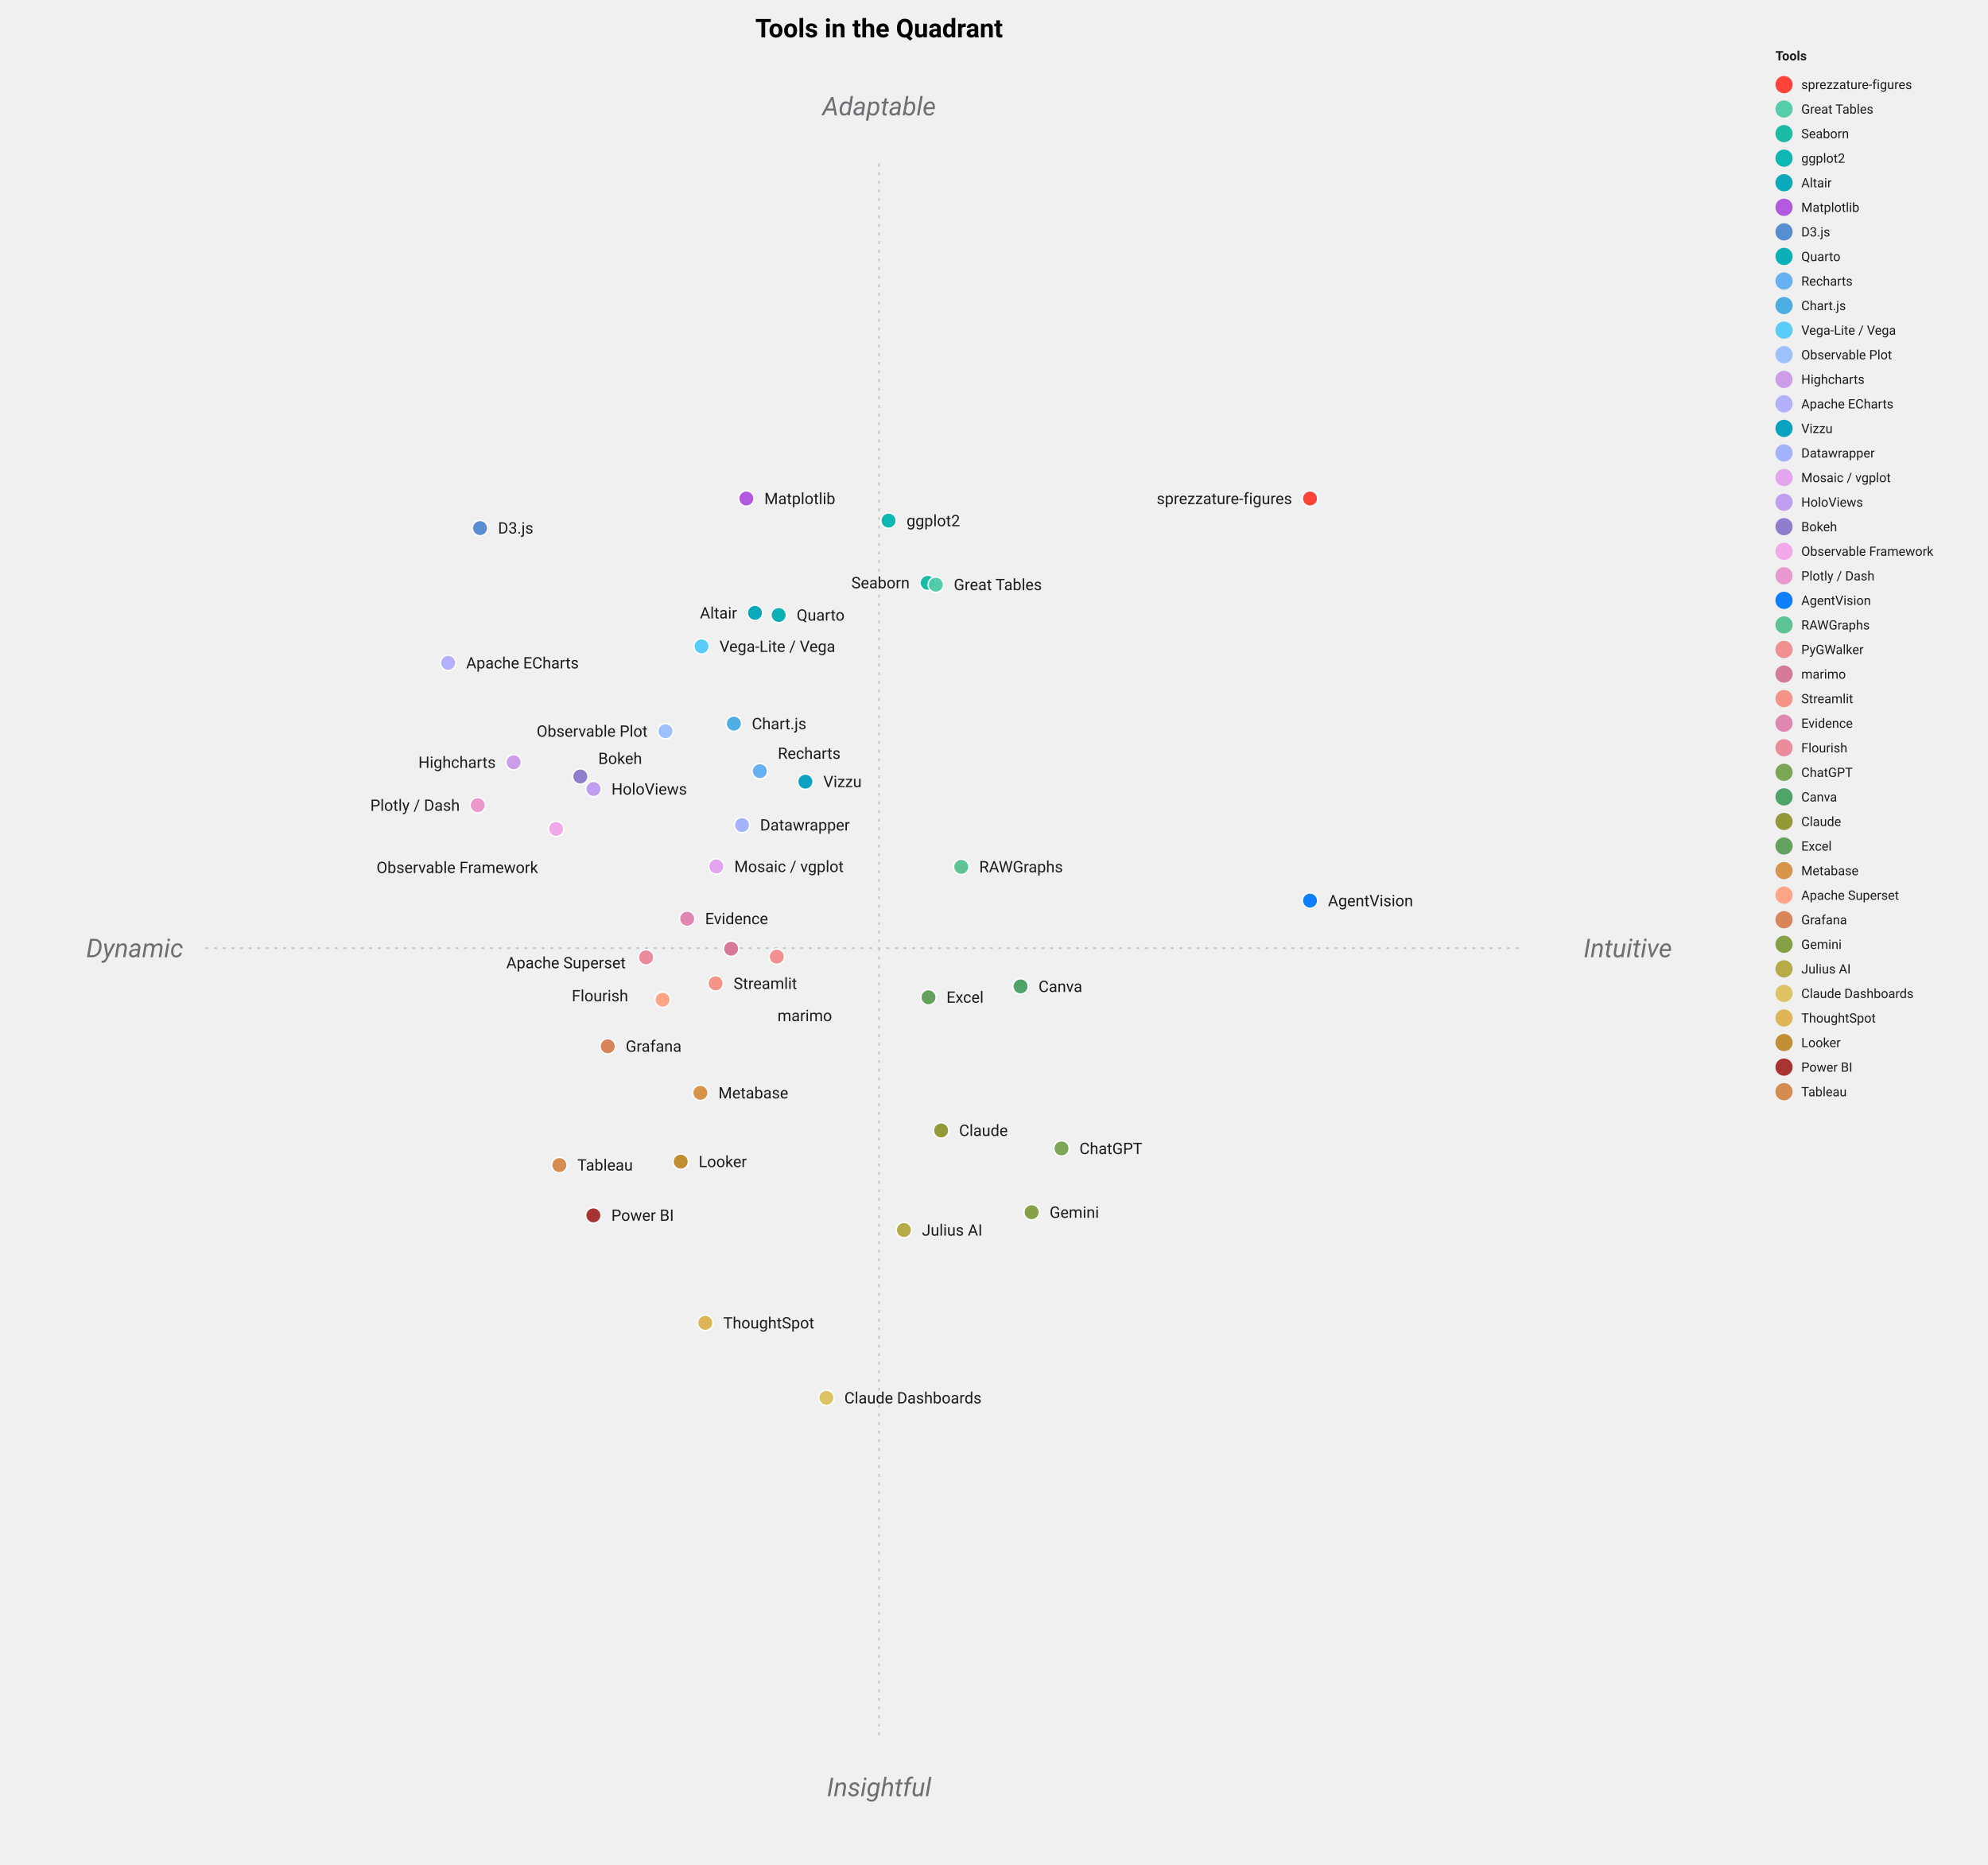
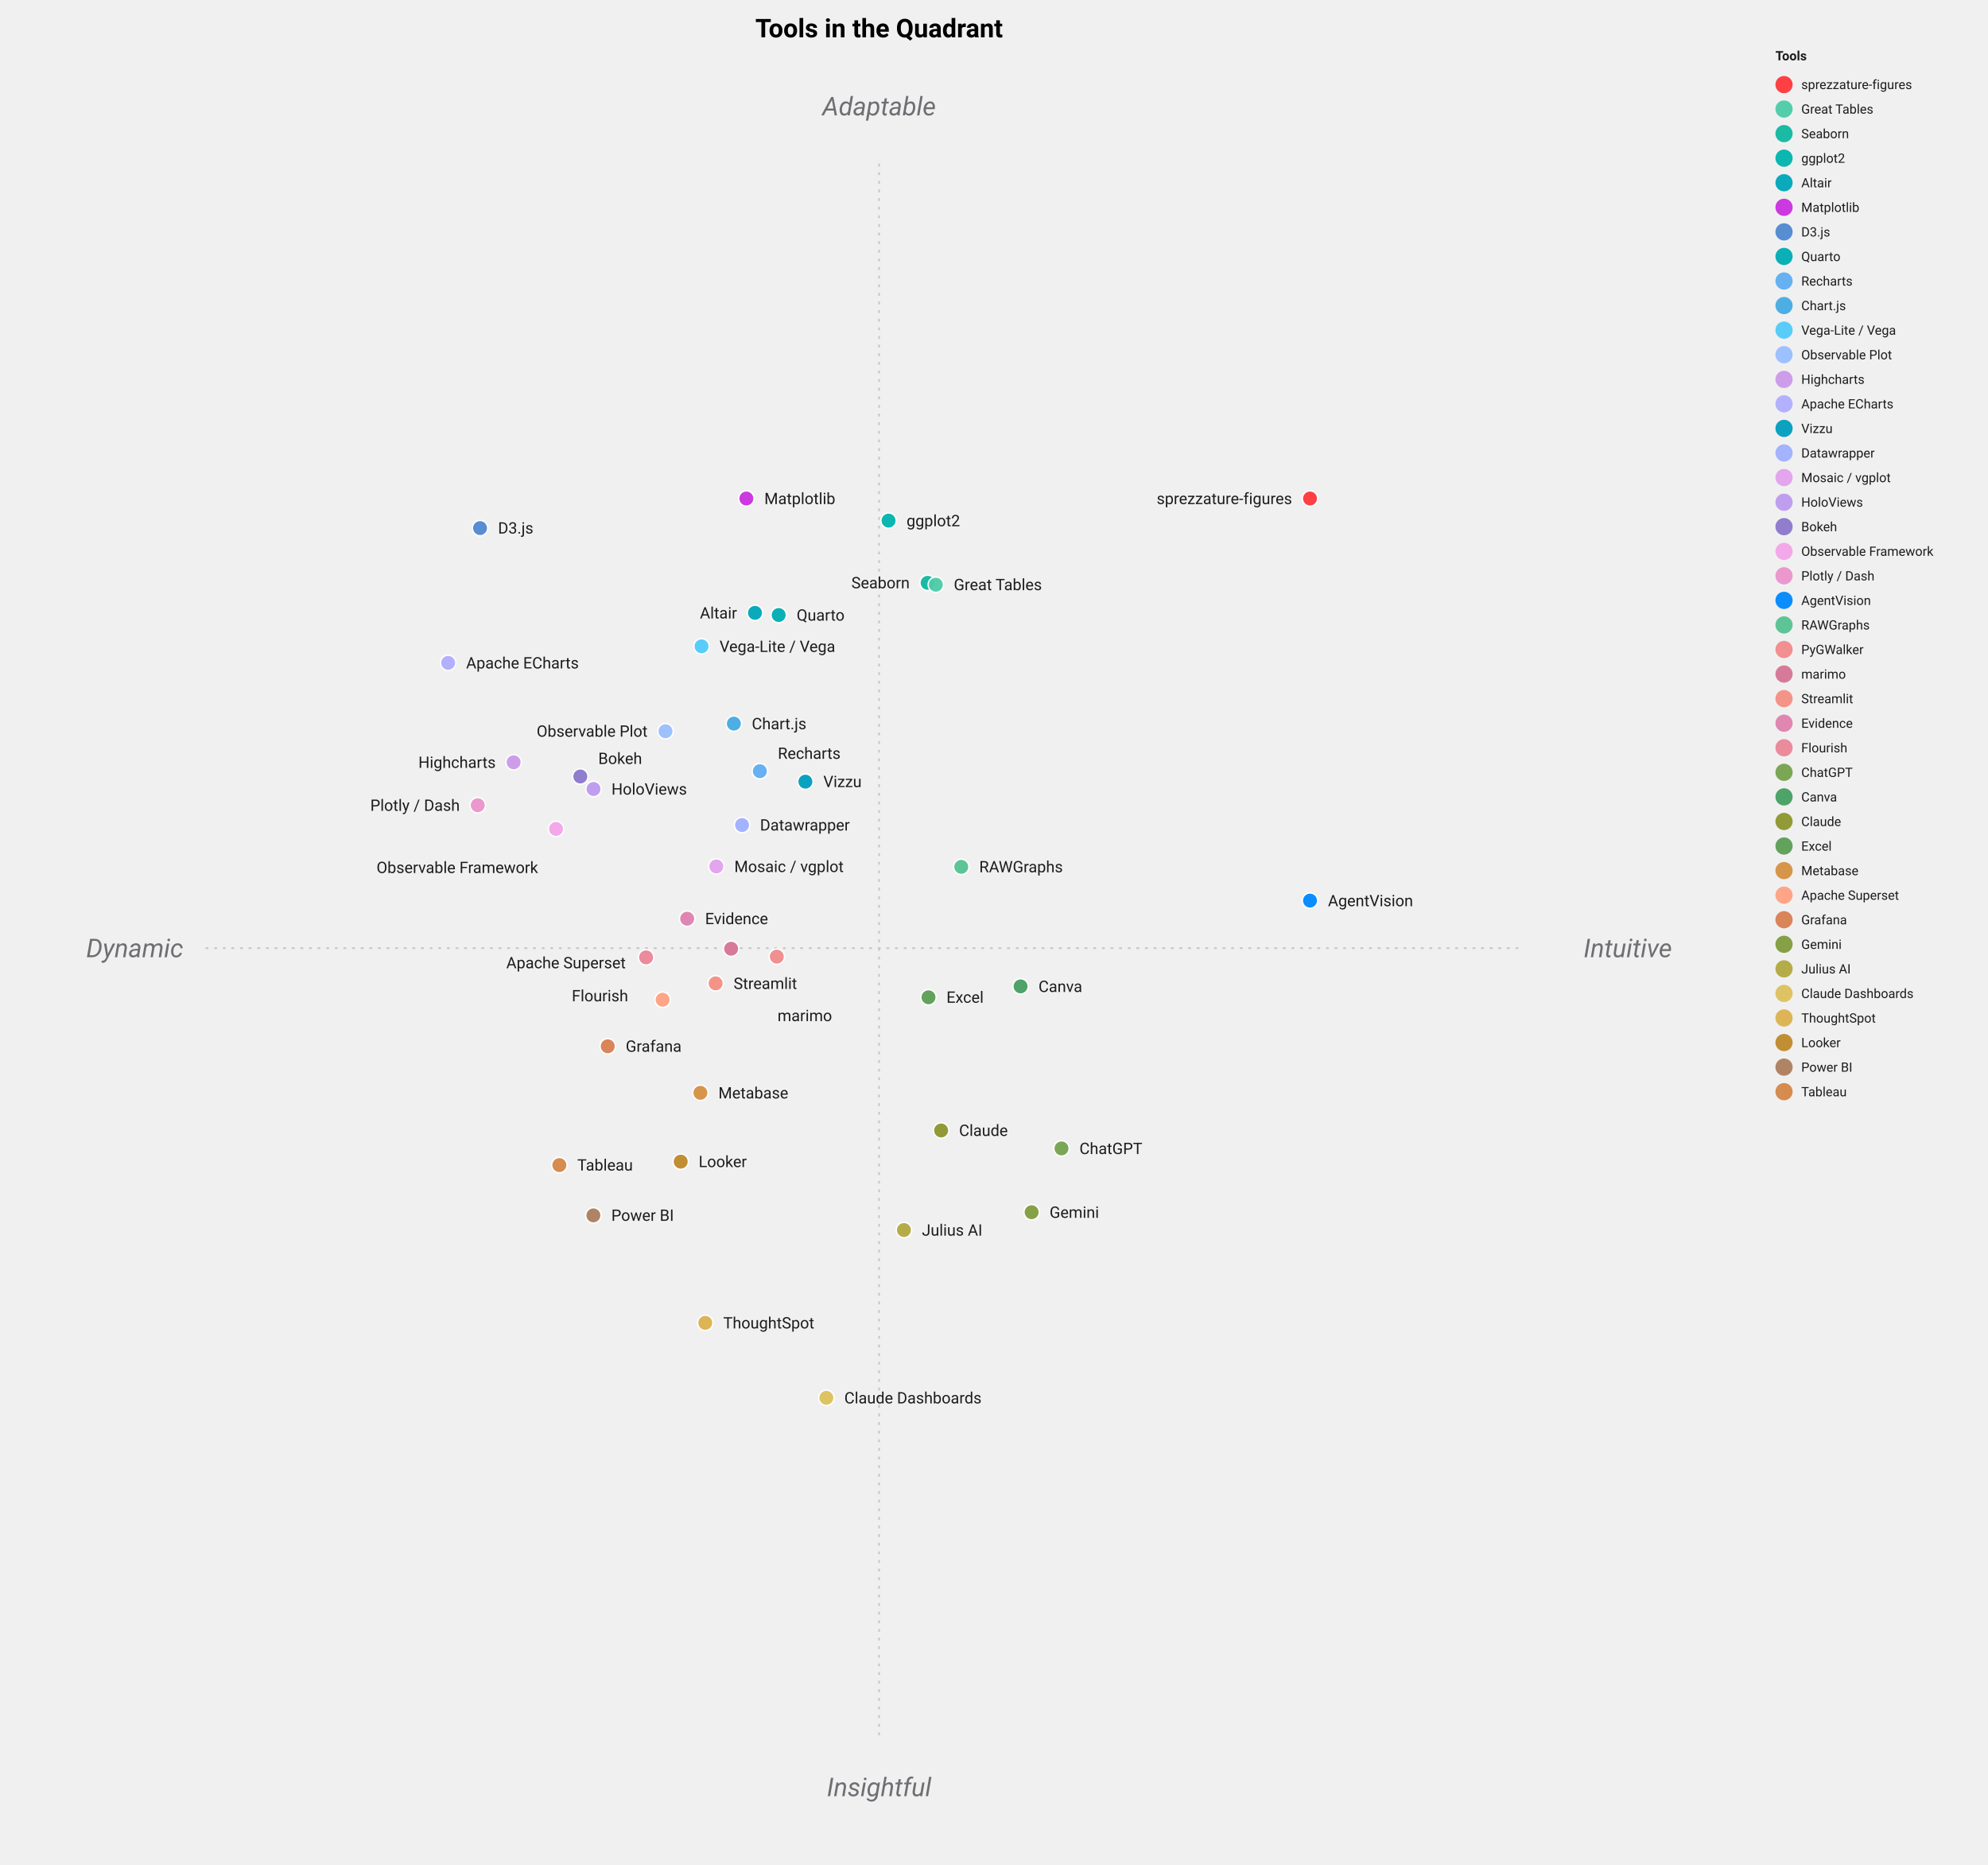
<svg xmlns="http://www.w3.org/2000/svg" width="1384" height="1298" viewBox="0 0 1384 1298" role="img" aria-labelledby="sp-title sp-desc" font-family="Roboto, -apple-system, Helvetica, Arial, sans-serif">
  <style>.sp-dot{cursor:pointer}.sp-dot:hover circle,.sp-dot:focus circle{stroke-width:2.4}.sp-dot:hover,.sp-dot:focus{filter:brightness(1.08);outline:none}</style>
  <line x1="143.1" y1="660.0" x2="1060.0" y2="660.0" stroke="#C7C7CC" stroke-width="1.2" stroke-dasharray="2,4" />
  <line x1="612.0" y1="1207.9" x2="612.0" y2="112.1" stroke="#C7C7CC" stroke-width="1.2" stroke-dasharray="2,4" />
  <text data-pole="right" x="1164.0" y="666.3" font-size="18" font-style="italic" fill="#6E6E73" text-anchor="end">Intuitive</text>
  <text data-pole="left" x="60.0" y="666.3" font-size="18" font-style="italic" fill="#6E6E73" text-anchor="start">Dynamic</text>
  <text data-pole="top" x="612.0" y="80.3" font-size="18" font-style="italic" fill="#6E6E73" text-anchor="middle">Adaptable</text>
  <text data-pole="bottom" x="612.0" y="1250.3" font-size="18" font-style="italic" fill="#6E6E73" text-anchor="middle">Insightful</text>
  <g class="sp-dot" tabindex="0" role="img" aria-label="Tools: sprezzature-figures Free or open source: 5 Chart type breadth: 5 Publication quality: 5 Ease of use: 4 Programmability: 4 Interactive: 3 AI natural language copilot: 4 Vision QA on render: 5 Local and offline (no account): 5 Reproducibility: 5 Export to SVG PNG PDF: 5 Customization and theming: 4 Data source flexibility: 3 Maturity and community: 1 Geospatial and maps: 2 Dashboards and BI: 1 Accessibility features: 5 Animated: 2 Large-dataset performance: 3 Web embeddability: 3 Statistical and analytical depth: 4 Responsive: 3">
-     <circle cx="912.0" cy="347.0" r="5.35" fill="#FF3B30" stroke="white" stroke-width="1" opacity="0.95" />
+     <circle cx="912.0" cy="347.0" r="5.35" fill="#FF383C" stroke="white" stroke-width="1" opacity="0.95" />
  </g>
  <text x="899.5" y="350.9" font-size="11" fill="#1C1C1E" text-anchor="end">sprezzature-figures</text>
  <g class="sp-dot" tabindex="0" role="img" aria-label="Tools: Matplotlib Free or open source: 5 Chart type breadth: 5 Publication quality: 5 Ease of use: 2 Programmability: 5 Interactive: 2 AI natural language copilot: 1 Vision QA on render: 1 Local and offline (no account): 5 Reproducibility: 4 Export to SVG PNG PDF: 5 Customization and theming: 5 Data source flexibility: 3 Maturity and community: 5 Geospatial and maps: 3 Dashboards and BI: 2 Accessibility features: 3 Animated: 3 Large-dataset performance: 4 Web embeddability: 3 Statistical and analytical depth: 3 Responsive: 2">
-     <circle cx="519.6" cy="347.0" r="5.35" fill="#AF52DE" stroke="white" stroke-width="1" opacity="0.95" />
+     <circle cx="519.6" cy="347.0" r="5.35" fill="#CB30E0" stroke="white" stroke-width="1" opacity="0.95" />
  </g>
  <text x="532.1" y="350.9" font-size="11" fill="#1C1C1E" text-anchor="start">Matplotlib</text>
  <g class="sp-dot" tabindex="0" role="img" aria-label="Tools: Seaborn Free or open source: 5 Chart type breadth: 3 Publication quality: 5 Ease of use: 2 Programmability: 4 Interactive: 1 AI natural language copilot: 1 Vision QA on render: 1 Local and offline (no account): 5 Reproducibility: 4 Export to SVG PNG PDF: 4 Customization and theming: 4 Data source flexibility: 3 Maturity and community: 5 Geospatial and maps: 1 Dashboards and BI: 1 Accessibility features: 3 Animated: 1 Large-dataset performance: 3 Web embeddability: 3 Statistical and analytical depth: 5 Responsive: 2">
    <circle cx="645.8" cy="405.7" r="5.35" fill="#11B8A2" stroke="white" stroke-width="1" opacity="0.95" />
  </g>
  <text x="633.3" y="409.5" font-size="11" fill="#1C1C1E" text-anchor="end">Seaborn</text>
  <g class="sp-dot" tabindex="0" role="img" aria-label="Tools: Plotly / Dash Free or open source: 4 Chart type breadth: 5 Publication quality: 4 Ease of use: 3 Programmability: 5 Interactive: 5 AI natural language copilot: 3 Vision QA on render: 1 Local and offline (no account): 4 Reproducibility: 4 Export to SVG PNG PDF: 4 Customization and theming: 5 Data source flexibility: 5 Maturity and community: 5 Geospatial and maps: 4 Dashboards and BI: 5 Accessibility features: 3 Animated: 4 Large-dataset performance: 4 Web embeddability: 5 Statistical and analytical depth: 4 Responsive: 5">
    <circle cx="332.6" cy="560.5" r="5.35" fill="#EA94CC" stroke="white" stroke-width="1" opacity="0.95" />
  </g>
  <text x="320.1" y="564.4" font-size="11" fill="#1C1C1E" text-anchor="end">Plotly / Dash</text>
  <g class="sp-dot" tabindex="0" role="img" aria-label="Tools: Bokeh Free or open source: 5 Chart type breadth: 4 Publication quality: 3 Ease of use: 2 Programmability: 4 Interactive: 5 AI natural language copilot: 1 Vision QA on render: 1 Local and offline (no account): 5 Reproducibility: 4 Export to SVG PNG PDF: 3 Customization and theming: 4 Data source flexibility: 4 Maturity and community: 4 Geospatial and maps: 3 Dashboards and BI: 4 Accessibility features: 2 Animated: 4 Large-dataset performance: 5 Web embeddability: 5 Statistical and analytical depth: 3 Responsive: 4">
    <circle cx="404.0" cy="540.5" r="5.35" fill="#8C78CC" stroke="white" stroke-width="1" opacity="0.95" />
  </g>
  <text x="416.5" y="531.8" font-size="11" fill="#1C1C1E" text-anchor="start">Bokeh</text>
  <g class="sp-dot" tabindex="0" role="img" aria-label="Tools: Altair Free or open source: 5 Chart type breadth: 4 Publication quality: 4 Ease of use: 3 Programmability: 4 Interactive: 4 AI natural language copilot: 1 Vision QA on render: 1 Local and offline (no account): 5 Reproducibility: 5 Export to SVG PNG PDF: 4 Customization and theming: 4 Data source flexibility: 3 Maturity and community: 4 Geospatial and maps: 3 Dashboards and BI: 2 Accessibility features: 3 Animated: 2 Large-dataset performance: 2 Web embeddability: 4 Statistical and analytical depth: 3 Responsive: 4">
    <circle cx="525.6" cy="426.6" r="5.35" fill="#00A6BA" stroke="white" stroke-width="1" opacity="0.95" />
  </g>
  <text x="513.1" y="430.5" font-size="11" fill="#1C1C1E" text-anchor="end">Altair</text>
  <g class="sp-dot" tabindex="0" role="img" aria-label="Tools: ggplot2 Free or open source: 5 Chart type breadth: 4 Publication quality: 5 Ease of use: 2 Programmability: 4 Interactive: 1 AI natural language copilot: 1 Vision QA on render: 1 Local and offline (no account): 5 Reproducibility: 5 Export to SVG PNG PDF: 4 Customization and theming: 5 Data source flexibility: 3 Maturity and community: 4 Geospatial and maps: 2 Dashboards and BI: 1 Accessibility features: 3 Animated: 2 Large-dataset performance: 3 Web embeddability: 2 Statistical and analytical depth: 5 Responsive: 2">
    <circle cx="618.6" cy="362.4" r="5.35" fill="#00B5AD" stroke="white" stroke-width="1" opacity="0.95" />
  </g>
  <text x="631.1" y="366.3" font-size="11" fill="#1C1C1E" text-anchor="start">ggplot2</text>
  <g class="sp-dot" tabindex="0" role="img" aria-label="Tools: HoloViews Free or open source: 5 Chart type breadth: 4 Publication quality: 3 Ease of use: 2 Programmability: 4 Interactive: 5 AI natural language copilot: 1 Vision QA on render: 1 Local and offline (no account): 5 Reproducibility: 4 Export to SVG PNG PDF: 3 Customization and theming: 4 Data source flexibility: 4 Maturity and community: 3 Geospatial and maps: 4 Dashboards and BI: 4 Accessibility features: 2 Animated: 4 Large-dataset performance: 5 Web embeddability: 4 Statistical and analytical depth: 3 Responsive: 4">
    <circle cx="413.2" cy="549.2" r="5.35" fill="#BE9AEF" stroke="white" stroke-width="1" opacity="0.95" />
  </g>
  <text x="425.7" y="553.1" font-size="11" fill="#1C1C1E" text-anchor="start">HoloViews</text>
  <g class="sp-dot" tabindex="0" role="img" aria-label="Tools: PyGWalker Free or open source: 5 Chart type breadth: 3 Publication quality: 3 Ease of use: 4 Programmability: 3 Interactive: 5 AI natural language copilot: 2 Vision QA on render: 1 Local and offline (no account): 5 Reproducibility: 3 Export to SVG PNG PDF: 3 Customization and theming: 3 Data source flexibility: 4 Maturity and community: 3 Geospatial and maps: 2 Dashboards and BI: 4 Accessibility features: 2 Animated: 2 Large-dataset performance: 3 Web embeddability: 3 Statistical and analytical depth: 3 Responsive: 4">
    <circle cx="540.8" cy="665.9" r="5.35" fill="#F18A8D" stroke="white" stroke-width="1" opacity="0.95" />
  </g>
  <g class="sp-dot" tabindex="0" role="img" aria-label="Tools: Streamlit Free or open source: 4 Chart type breadth: 3 Publication quality: 3 Ease of use: 3 Programmability: 4 Interactive: 4 AI natural language copilot: 2 Vision QA on render: 1 Local and offline (no account): 4 Reproducibility: 3 Export to SVG PNG PDF: 2 Customization and theming: 3 Data source flexibility: 5 Maturity and community: 4 Geospatial and maps: 3 Dashboards and BI: 4 Accessibility features: 2 Animated: 2 Large-dataset performance: 3 Web embeddability: 4 Statistical and analytical depth: 3 Responsive: 4">
    <circle cx="498.2" cy="684.5" r="5.35" fill="#F58F82" stroke="white" stroke-width="1" opacity="0.95" />
  </g>
  <text x="510.7" y="688.4" font-size="11" fill="#1C1C1E" text-anchor="start">Streamlit</text>
  <g class="sp-dot" tabindex="0" role="img" aria-label="Tools: marimo Free or open source: 5 Chart type breadth: 2 Publication quality: 3 Ease of use: 4 Programmability: 5 Interactive: 5 AI natural language copilot: 4 Vision QA on render: 1 Local and offline (no account): 5 Reproducibility: 5 Export to SVG PNG PDF: 2 Customization and theming: 3 Data source flexibility: 5 Maturity and community: 3 Geospatial and maps: 2 Dashboards and BI: 4 Accessibility features: 2 Animated: 2 Large-dataset performance: 4 Web embeddability: 4 Statistical and analytical depth: 3 Responsive: 4">
    <circle cx="509.0" cy="660.4" r="5.35" fill="#D67595" stroke="white" stroke-width="1" opacity="0.95" />
  </g>
  <text x="541.3" y="710.8" font-size="11" fill="#1C1C1E" text-anchor="start">marimo</text>
  <g class="sp-dot" tabindex="0" role="img" aria-label="Tools: Great Tables Free or open source: 5 Chart type breadth: 1 Publication quality: 5 Ease of use: 4 Programmability: 4 Interactive: 2 AI natural language copilot: 1 Vision QA on render: 1 Local and offline (no account): 5 Reproducibility: 5 Export to SVG PNG PDF: 3 Customization and theming: 5 Data source flexibility: 3 Maturity and community: 3 Geospatial and maps: 1 Dashboards and BI: 1 Accessibility features: 3 Animated: 1 Large-dataset performance: 2 Web embeddability: 4 Statistical and analytical depth: 2 Responsive: 3">
    <circle cx="651.5" cy="407.0" r="5.35" fill="#4DCCA8" stroke="white" stroke-width="1" opacity="0.95" />
  </g>
  <text x="664.0" y="410.8" font-size="11" fill="#1C1C1E" text-anchor="start">Great Tables</text>
  <g class="sp-dot" tabindex="0" role="img" aria-label="Tools: Quarto Free or open source: 5 Chart type breadth: 2 Publication quality: 5 Ease of use: 3 Programmability: 4 Interactive: 3 AI natural language copilot: 1 Vision QA on render: 1 Local and offline (no account): 5 Reproducibility: 5 Export to SVG PNG PDF: 5 Customization and theming: 4 Data source flexibility: 4 Maturity and community: 4 Geospatial and maps: 2 Dashboards and BI: 3 Accessibility features: 3 Animated: 2 Large-dataset performance: 2 Web embeddability: 4 Statistical and analytical depth: 4 Responsive: 4">
    <circle cx="542.1" cy="428.1" r="5.35" fill="#00ADB3" stroke="white" stroke-width="1" opacity="0.95" />
  </g>
  <text x="554.6" y="432.0" font-size="11" fill="#1C1C1E" text-anchor="start">Quarto</text>
  <g class="sp-dot" tabindex="0" role="img" aria-label="Tools: Observable Framework Free or open source: 5 Chart type breadth: 4 Publication quality: 4 Ease of use: 3 Programmability: 4 Interactive: 5 AI natural language copilot: 1 Vision QA on render: 1 Local and offline (no account): 4 Reproducibility: 4 Export to SVG PNG PDF: 2 Customization and theming: 4 Data source flexibility: 5 Maturity and community: 3 Geospatial and maps: 4 Dashboards and BI: 5 Accessibility features: 3 Animated: 3 Large-dataset performance: 4 Web embeddability: 5 Statistical and analytical depth: 2 Responsive: 5">
    <circle cx="387.1" cy="577.0" r="5.35" fill="#F3A6E9" stroke="white" stroke-width="1" opacity="0.95" />
  </g>
  <text x="374.6" y="607.7" font-size="11" fill="#1C1C1E" text-anchor="end">Observable Framework</text>
  <g class="sp-dot" tabindex="0" role="img" aria-label="Tools: Evidence Free or open source: 5 Chart type breadth: 3 Publication quality: 4 Ease of use: 4 Programmability: 3 Interactive: 4 AI natural language copilot: 3 Vision QA on render: 1 Local and offline (no account): 4 Reproducibility: 4 Export to SVG PNG PDF: 2 Customization and theming: 4 Data source flexibility: 4 Maturity and community: 3 Geospatial and maps: 3 Dashboards and BI: 5 Accessibility features: 3 Animated: 2 Large-dataset performance: 4 Web embeddability: 4 Statistical and analytical depth: 2 Responsive: 5">
    <circle cx="478.4" cy="639.5" r="5.35" fill="#DE82AE" stroke="white" stroke-width="1" opacity="0.95" />
  </g>
  <text x="490.9" y="643.3" font-size="11" fill="#1C1C1E" text-anchor="start">Evidence</text>
  <g class="sp-dot" tabindex="0" role="img" aria-label="Tools: Mosaic / vgplot Free or open source: 5 Chart type breadth: 3 Publication quality: 3 Ease of use: 2 Programmability: 4 Interactive: 5 AI natural language copilot: 1 Vision QA on render: 1 Local and offline (no account): 4 Reproducibility: 4 Export to SVG PNG PDF: 2 Customization and theming: 3 Data source flexibility: 4 Maturity and community: 2 Geospatial and maps: 3 Dashboards and BI: 3 Accessibility features: 2 Animated: 2 Large-dataset performance: 5 Web embeddability: 4 Statistical and analytical depth: 3 Responsive: 4">
    <circle cx="498.7" cy="603.1" r="5.35" fill="#E3A2ED" stroke="white" stroke-width="1" opacity="0.95" />
  </g>
  <text x="511.2" y="607.0" font-size="11" fill="#1C1C1E" text-anchor="start">Mosaic / vgplot</text>
  <g class="sp-dot" tabindex="0" role="img" aria-label="Tools: D3.js Free or open source: 5 Chart type breadth: 5 Publication quality: 5 Ease of use: 1 Programmability: 5 Interactive: 5 AI natural language copilot: 1 Vision QA on render: 1 Local and offline (no account): 5 Reproducibility: 4 Export to SVG PNG PDF: 4 Customization and theming: 5 Data source flexibility: 4 Maturity and community: 5 Geospatial and maps: 5 Dashboards and BI: 3 Accessibility features: 3 Animated: 5 Large-dataset performance: 3 Web embeddability: 5 Statistical and analytical depth: 2 Responsive: 5">
    <circle cx="334.2" cy="367.6" r="5.35" fill="#5088D0" stroke="white" stroke-width="1" opacity="0.95" />
  </g>
  <text x="346.7" y="371.4" font-size="11" fill="#1C1C1E" text-anchor="start">D3.js</text>
  <g class="sp-dot" tabindex="0" role="img" aria-label="Tools: Chart.js Free or open source: 5 Chart type breadth: 3 Publication quality: 3 Ease of use: 2 Programmability: 4 Interactive: 4 AI natural language copilot: 1 Vision QA on render: 1 Local and offline (no account): 5 Reproducibility: 4 Export to SVG PNG PDF: 3 Customization and theming: 3 Data source flexibility: 3 Maturity and community: 4 Geospatial and maps: 2 Dashboards and BI: 3 Accessibility features: 2 Animated: 3 Large-dataset performance: 2 Web embeddability: 5 Statistical and analytical depth: 2 Responsive: 5">
    <circle cx="510.9" cy="503.7" r="5.35" fill="#45ABE4" stroke="white" stroke-width="1" opacity="0.95" />
  </g>
  <text x="523.4" y="507.6" font-size="11" fill="#1C1C1E" text-anchor="start">Chart.js</text>
  <g class="sp-dot" tabindex="0" role="img" aria-label="Tools: Apache ECharts Free or open source: 5 Chart type breadth: 5 Publication quality: 4 Ease of use: 2 Programmability: 4 Interactive: 5 AI natural language copilot: 1 Vision QA on render: 1 Local and offline (no account): 5 Reproducibility: 4 Export to SVG PNG PDF: 4 Customization and theming: 5 Data source flexibility: 4 Maturity and community: 5 Geospatial and maps: 5 Dashboards and BI: 4 Accessibility features: 3 Animated: 5 Large-dataset performance: 5 Web embeddability: 5 Statistical and analytical depth: 3 Responsive: 5">
    <circle cx="312.0" cy="461.4" r="5.35" fill="#B0AEFF" stroke="white" stroke-width="1" opacity="0.95" />
  </g>
  <text x="324.5" y="465.3" font-size="11" fill="#1C1C1E" text-anchor="start">Apache ECharts</text>
  <g class="sp-dot" tabindex="0" role="img" aria-label="Tools: Highcharts Free or open source: 2 Chart type breadth: 5 Publication quality: 4 Ease of use: 3 Programmability: 4 Interactive: 5 AI natural language copilot: 1 Vision QA on render: 1 Local and offline (no account): 4 Reproducibility: 4 Export to SVG PNG PDF: 4 Customization and theming: 5 Data source flexibility: 4 Maturity and community: 5 Geospatial and maps: 4 Dashboards and BI: 4 Accessibility features: 4 Animated: 4 Large-dataset performance: 4 Web embeddability: 5 Statistical and analytical depth: 3 Responsive: 5">
    <circle cx="357.6" cy="530.6" r="5.35" fill="#CD99EA" stroke="white" stroke-width="1" opacity="0.95" />
  </g>
  <text x="345.1" y="534.5" font-size="11" fill="#1C1C1E" text-anchor="end">Highcharts</text>
  <g class="sp-dot" tabindex="0" role="img" aria-label="Tools: Recharts Free or open source: 5 Chart type breadth: 3 Publication quality: 3 Ease of use: 4 Programmability: 4 Interactive: 4 AI natural language copilot: 1 Vision QA on render: 1 Local and offline (no account): 5 Reproducibility: 3 Export to SVG PNG PDF: 2 Customization and theming: 4 Data source flexibility: 3 Maturity and community: 4 Geospatial and maps: 1 Dashboards and BI: 3 Accessibility features: 3 Animated: 3 Large-dataset performance: 2 Web embeddability: 5 Statistical and analytical depth: 1 Responsive: 5">
    <circle cx="529.0" cy="536.8" r="5.35" fill="#5FAEF1" stroke="white" stroke-width="1" opacity="0.95" />
  </g>
  <text x="541.5" y="528.2" font-size="11" fill="#1C1C1E" text-anchor="start">Recharts</text>
  <g class="sp-dot" tabindex="0" role="img" aria-label="Tools: Vega-Lite / Vega Free or open source: 5 Chart type breadth: 4 Publication quality: 4 Ease of use: 3 Programmability: 4 Interactive: 4 AI natural language copilot: 2 Vision QA on render: 1 Local and offline (no account): 5 Reproducibility: 5 Export to SVG PNG PDF: 4 Customization and theming: 4 Data source flexibility: 3 Maturity and community: 4 Geospatial and maps: 4 Dashboards and BI: 3 Accessibility features: 3 Animated: 2 Large-dataset performance: 2 Web embeddability: 5 Statistical and analytical depth: 3 Responsive: 4">
    <circle cx="488.4" cy="449.9" r="5.35" fill="#52CBFA" stroke="white" stroke-width="1" opacity="0.95" />
  </g>
  <text x="500.9" y="453.8" font-size="11" fill="#1C1C1E" text-anchor="start">Vega-Lite / Vega</text>
  <g class="sp-dot" tabindex="0" role="img" aria-label="Tools: Observable Plot Free or open source: 5 Chart type breadth: 4 Publication quality: 4 Ease of use: 3 Programmability: 4 Interactive: 4 AI natural language copilot: 1 Vision QA on render: 1 Local and offline (no account): 4 Reproducibility: 4 Export to SVG PNG PDF: 3 Customization and theming: 4 Data source flexibility: 4 Maturity and community: 3 Geospatial and maps: 4 Dashboards and BI: 3 Accessibility features: 3 Animated: 3 Large-dataset performance: 3 Web embeddability: 5 Statistical and analytical depth: 3 Responsive: 4">
    <circle cx="463.3" cy="509.0" r="5.35" fill="#99BFFF" stroke="white" stroke-width="1" opacity="0.95" />
  </g>
  <text x="450.8" y="512.8" font-size="11" fill="#1C1C1E" text-anchor="end">Observable Plot</text>
  <g class="sp-dot" tabindex="0" role="img" aria-label="Tools: Datawrapper Free or open source: 3 Chart type breadth: 3 Publication quality: 5 Ease of use: 5 Programmability: 2 Interactive: 4 AI natural language copilot: 1 Vision QA on render: 1 Local and offline (no account): 2 Reproducibility: 3 Export to SVG PNG PDF: 4 Customization and theming: 4 Data source flexibility: 3 Maturity and community: 4 Geospatial and maps: 4 Dashboards and BI: 2 Accessibility features: 5 Animated: 2 Large-dataset performance: 2 Web embeddability: 5 Statistical and analytical depth: 2 Responsive: 5">
    <circle cx="516.6" cy="574.3" r="5.35" fill="#9FB0FF" stroke="white" stroke-width="1" opacity="0.95" />
  </g>
  <text x="529.1" y="578.1" font-size="11" fill="#1C1C1E" text-anchor="start">Datawrapper</text>
  <g class="sp-dot" tabindex="0" role="img" aria-label="Tools: Flourish Free or open source: 3 Chart type breadth: 4 Publication quality: 4 Ease of use: 5 Programmability: 2 Interactive: 5 AI natural language copilot: 1 Vision QA on render: 1 Local and offline (no account): 2 Reproducibility: 2 Export to SVG PNG PDF: 3 Customization and theming: 4 Data source flexibility: 3 Maturity and community: 4 Geospatial and maps: 4 Dashboards and BI: 3 Accessibility features: 3 Animated: 5 Large-dataset performance: 2 Web embeddability: 5 Statistical and analytical depth: 2 Responsive: 5">
    <circle cx="449.8" cy="666.4" r="5.35" fill="#EB8698" stroke="white" stroke-width="1" opacity="0.95" />
  </g>
  <text x="437.3" y="697.0" font-size="11" fill="#1C1C1E" text-anchor="end">Flourish</text>
  <g class="sp-dot" tabindex="0" role="img" aria-label="Tools: RAWGraphs Free or open source: 5 Chart type breadth: 5 Publication quality: 4 Ease of use: 5 Programmability: 1 Interactive: 2 AI natural language copilot: 1 Vision QA on render: 1 Local and offline (no account): 3 Reproducibility: 2 Export to SVG PNG PDF: 4 Customization and theming: 3 Data source flexibility: 2 Maturity and community: 3 Geospatial and maps: 2 Dashboards and BI: 1 Accessibility features: 2 Animated: 1 Large-dataset performance: 2 Web embeddability: 3 Statistical and analytical depth: 2 Responsive: 3">
    <circle cx="669.2" cy="603.4" r="5.35" fill="#56C391" stroke="white" stroke-width="1" opacity="0.95" />
  </g>
  <text x="681.7" y="607.2" font-size="11" fill="#1C1C1E" text-anchor="start">RAWGraphs</text>
  <g class="sp-dot" tabindex="0" role="img" aria-label="Tools: Vizzu Free or open source: 5 Chart type breadth: 3 Publication quality: 3 Ease of use: 3 Programmability: 4 Interactive: 4 AI natural language copilot: 1 Vision QA on render: 1 Local and offline (no account): 4 Reproducibility: 3 Export to SVG PNG PDF: 3 Customization and theming: 3 Data source flexibility: 3 Maturity and community: 3 Geospatial and maps: 1 Dashboards and BI: 2 Accessibility features: 2 Animated: 5 Large-dataset performance: 2 Web embeddability: 4 Statistical and analytical depth: 2 Responsive: 4">
    <circle cx="560.7" cy="544.1" r="5.35" fill="#009EBF" stroke="white" stroke-width="1" opacity="0.95" />
  </g>
  <text x="573.2" y="547.9" font-size="11" fill="#1C1C1E" text-anchor="start">Vizzu</text>
  <g class="sp-dot" tabindex="0" role="img" aria-label="Tools: Tableau Free or open source: 1 Chart type breadth: 4 Publication quality: 4 Ease of use: 4 Programmability: 2 Interactive: 5 AI natural language copilot: 4 Vision QA on render: 1 Local and offline (no account): 3 Reproducibility: 2 Export to SVG PNG PDF: 4 Customization and theming: 4 Data source flexibility: 5 Maturity and community: 5 Geospatial and maps: 5 Dashboards and BI: 5 Accessibility features: 3 Animated: 3 Large-dataset performance: 5 Web embeddability: 4 Statistical and analytical depth: 4 Responsive: 4">
    <circle cx="389.4" cy="811.0" r="5.35" fill="#D58647" stroke="white" stroke-width="1" opacity="0.95" />
  </g>
  <text x="401.9" y="814.8" font-size="11" fill="#1C1C1E" text-anchor="start">Tableau</text>
  <g class="sp-dot" tabindex="0" role="img" aria-label="Tools: Power BI Free or open source: 2 Chart type breadth: 4 Publication quality: 3 Ease of use: 4 Programmability: 2 Interactive: 5 AI natural language copilot: 4 Vision QA on render: 1 Local and offline (no account): 2 Reproducibility: 2 Export to SVG PNG PDF: 3 Customization and theming: 4 Data source flexibility: 5 Maturity and community: 5 Geospatial and maps: 4 Dashboards and BI: 5 Accessibility features: 3 Animated: 3 Large-dataset performance: 5 Web embeddability: 4 Statistical and analytical depth: 4 Responsive: 4">
-     <circle cx="413.1" cy="846.0" r="5.35" fill="#A52A2A" stroke="white" stroke-width="1" opacity="0.95" />
+     <circle cx="413.1" cy="846.0" r="5.35" fill="#AC7F5E" stroke="white" stroke-width="1" opacity="0.95" />
  </g>
  <text x="425.6" y="849.8" font-size="11" fill="#1C1C1E" text-anchor="start">Power BI</text>
  <g class="sp-dot" tabindex="0" role="img" aria-label="Tools: Looker Free or open source: 3 Chart type breadth: 3 Publication quality: 3 Ease of use: 5 Programmability: 3 Interactive: 4 AI natural language copilot: 4 Vision QA on render: 1 Local and offline (no account): 2 Reproducibility: 3 Export to SVG PNG PDF: 3 Customization and theming: 4 Data source flexibility: 5 Maturity and community: 4 Geospatial and maps: 3 Dashboards and BI: 5 Accessibility features: 3 Animated: 2 Large-dataset performance: 5 Web embeddability: 4 Statistical and analytical depth: 4 Responsive: 4">
    <circle cx="473.9" cy="808.6" r="5.35" fill="#C0892B" stroke="white" stroke-width="1" opacity="0.95" />
  </g>
  <text x="486.4" y="812.4" font-size="11" fill="#1C1C1E" text-anchor="start">Looker</text>
  <g class="sp-dot" tabindex="0" role="img" aria-label="Tools: Apache Superset Free or open source: 5 Chart type breadth: 4 Publication quality: 3 Ease of use: 4 Programmability: 3 Interactive: 4 AI natural language copilot: 2 Vision QA on render: 1 Local and offline (no account): 4 Reproducibility: 3 Export to SVG PNG PDF: 3 Customization and theming: 4 Data source flexibility: 5 Maturity and community: 4 Geospatial and maps: 3 Dashboards and BI: 5 Accessibility features: 2 Animated: 2 Large-dataset performance: 5 Web embeddability: 3 Statistical and analytical depth: 3 Responsive: 4">
    <circle cx="461.3" cy="695.9" r="5.35" fill="#FFA283" stroke="white" stroke-width="1" opacity="0.95" />
  </g>
  <text x="435.6" y="674.0" font-size="11" fill="#1C1C1E" text-anchor="end">Apache Superset</text>
  <g class="sp-dot" tabindex="0" role="img" aria-label="Tools: Metabase Free or open source: 4 Chart type breadth: 3 Publication quality: 3 Ease of use: 5 Programmability: 3 Interactive: 4 AI natural language copilot: 3 Vision QA on render: 1 Local and offline (no account): 4 Reproducibility: 3 Export to SVG PNG PDF: 3 Customization and theming: 3 Data source flexibility: 5 Maturity and community: 4 Geospatial and maps: 3 Dashboards and BI: 5 Accessibility features: 2 Animated: 2 Large-dataset performance: 4 Web embeddability: 4 Statistical and analytical depth: 3 Responsive: 4">
    <circle cx="487.6" cy="760.7" r="5.35" fill="#D69143" stroke="white" stroke-width="1" opacity="0.95" />
  </g>
  <text x="500.1" y="764.6" font-size="11" fill="#1C1C1E" text-anchor="start">Metabase</text>
  <g class="sp-dot" tabindex="0" role="img" aria-label="Tools: Grafana Free or open source: 4 Chart type breadth: 3 Publication quality: 3 Ease of use: 4 Programmability: 3 Interactive: 4 AI natural language copilot: 3 Vision QA on render: 1 Local and offline (no account): 4 Reproducibility: 3 Export to SVG PNG PDF: 3 Customization and theming: 4 Data source flexibility: 5 Maturity and community: 5 Geospatial and maps: 3 Dashboards and BI: 5 Accessibility features: 2 Animated: 3 Large-dataset performance: 5 Web embeddability: 4 Statistical and analytical depth: 3 Responsive: 5">
    <circle cx="423.1" cy="728.3" r="5.35" fill="#D88052" stroke="white" stroke-width="1" opacity="0.95" />
  </g>
  <text x="435.6" y="732.1" font-size="11" fill="#1C1C1E" text-anchor="start">Grafana</text>
  <g class="sp-dot" tabindex="0" role="img" aria-label="Tools: ThoughtSpot Free or open source: 1 Chart type breadth: 3 Publication quality: 3 Ease of use: 5 Programmability: 2 Interactive: 4 AI natural language copilot: 5 Vision QA on render: 1 Local and offline (no account): 2 Reproducibility: 2 Export to SVG PNG PDF: 3 Customization and theming: 3 Data source flexibility: 5 Maturity and community: 4 Geospatial and maps: 3 Dashboards and BI: 5 Accessibility features: 3 Animated: 2 Large-dataset performance: 5 Web embeddability: 4 Statistical and analytical depth: 4 Responsive: 4">
    <circle cx="491.0" cy="920.8" r="5.35" fill="#DCB250" stroke="white" stroke-width="1" opacity="0.95" />
  </g>
  <text x="503.5" y="924.7" font-size="11" fill="#1C1C1E" text-anchor="start">ThoughtSpot</text>
  <g class="sp-dot" tabindex="0" role="img" aria-label="Tools: Julius AI Free or open source: 2 Chart type breadth: 3 Publication quality: 3 Ease of use: 5 Programmability: 3 Interactive: 4 AI natural language copilot: 5 Vision QA on render: 2 Local and offline (no account): 1 Reproducibility: 3 Export to SVG PNG PDF: 3 Customization and theming: 3 Data source flexibility: 4 Maturity and community: 3 Geospatial and maps: 2 Dashboards and BI: 3 Accessibility features: 2 Animated: 2 Large-dataset performance: 3 Web embeddability: 2 Statistical and analytical depth: 5 Responsive: 3">
    <circle cx="629.3" cy="856.2" r="5.35" fill="#B2A941" stroke="white" stroke-width="1" opacity="0.95" />
  </g>
  <text x="641.8" y="860.1" font-size="11" fill="#1C1C1E" text-anchor="start">Julius AI</text>
  <g class="sp-dot" tabindex="0" role="img" aria-label="Tools: ChatGPT Free or open source: 2 Chart type breadth: 3 Publication quality: 2 Ease of use: 5 Programmability: 4 Interactive: 2 AI natural language copilot: 5 Vision QA on render: 3 Local and offline (no account): 1 Reproducibility: 3 Export to SVG PNG PDF: 3 Customization and theming: 3 Data source flexibility: 3 Maturity and community: 4 Geospatial and maps: 2 Dashboards and BI: 1 Accessibility features: 2 Animated: 1 Large-dataset performance: 2 Web embeddability: 2 Statistical and analytical depth: 5 Responsive: 2">
    <circle cx="739.0" cy="799.4" r="5.35" fill="#75A34F" stroke="white" stroke-width="1" opacity="0.95" />
  </g>
  <text x="751.5" y="803.3" font-size="11" fill="#1C1C1E" text-anchor="start">ChatGPT</text>
  <g class="sp-dot" tabindex="0" role="img" aria-label="Tools: Claude Free or open source: 2 Chart type breadth: 3 Publication quality: 3 Ease of use: 5 Programmability: 4 Interactive: 3 AI natural language copilot: 5 Vision QA on render: 2 Local and offline (no account): 1 Reproducibility: 3 Export to SVG PNG PDF: 3 Customization and theming: 3 Data source flexibility: 3 Maturity and community: 4 Geospatial and maps: 2 Dashboards and BI: 2 Accessibility features: 2 Animated: 2 Large-dataset performance: 2 Web embeddability: 3 Statistical and analytical depth: 5 Responsive: 3">
    <circle cx="655.2" cy="786.9" r="5.35" fill="#8E962F" stroke="white" stroke-width="1" opacity="0.95" />
  </g>
  <text x="667.7" y="790.7" font-size="11" fill="#1C1C1E" text-anchor="start">Claude</text>
  <g class="sp-dot" tabindex="0" role="img" aria-label="Tools: Claude Dashboards Free or open source: 1 Chart type breadth: 3 Publication quality: 3 Ease of use: 5 Programmability: 2 Interactive: 5 AI natural language copilot: 5 Vision QA on render: 2 Local and offline (no account): 1 Reproducibility: 3 Export to SVG PNG PDF: 2 Customization and theming: 2 Data source flexibility: 5 Maturity and community: 2 Geospatial and maps: 2 Dashboards and BI: 5 Accessibility features: 2 Animated: 2 Large-dataset performance: 4 Web embeddability: 2 Statistical and analytical depth: 3 Responsive: 4">
    <circle cx="575.3" cy="973.0" r="5.35" fill="#DCC15C" stroke="white" stroke-width="1" opacity="0.95" />
  </g>
  <text x="587.8" y="976.9" font-size="11" fill="#1C1C1E" text-anchor="start">Claude Dashboards</text>
  <g class="sp-dot" tabindex="0" role="img" aria-label="Tools: Gemini Free or open source: 2 Chart type breadth: 3 Publication quality: 2 Ease of use: 5 Programmability: 3 Interactive: 2 AI natural language copilot: 5 Vision QA on render: 2 Local and offline (no account): 1 Reproducibility: 2 Export to SVG PNG PDF: 3 Customization and theming: 3 Data source flexibility: 3 Maturity and community: 4 Geospatial and maps: 2 Dashboards and BI: 2 Accessibility features: 2 Animated: 1 Large-dataset performance: 2 Web embeddability: 2 Statistical and analytical depth: 4 Responsive: 2">
    <circle cx="718.2" cy="843.8" r="5.35" fill="#819C3E" stroke="white" stroke-width="1" opacity="0.95" />
  </g>
  <text x="730.7" y="847.7" font-size="11" fill="#1C1C1E" text-anchor="start">Gemini</text>
  <g class="sp-dot" tabindex="0" role="img" aria-label="Tools: AgentVision Free or open source: 5 Chart type breadth: 1 Publication quality: 1 Ease of use: 3 Programmability: 4 Interactive: 1 AI natural language copilot: 2 Vision QA on render: 5 Local and offline (no account): 4 Reproducibility: 3 Export to SVG PNG PDF: 1 Customization and theming: 1 Data source flexibility: 2 Maturity and community: 1 Geospatial and maps: 1 Dashboards and BI: 1 Accessibility features: 4 Animated: 1 Large-dataset performance: 1 Web embeddability: 1 Statistical and analytical depth: 1 Responsive: 1">
-     <circle cx="912.0" cy="626.9" r="5.35" fill="#007AFF" stroke="white" stroke-width="1" opacity="0.95" />
+     <circle cx="912.0" cy="626.9" r="5.35" fill="#0088FF" stroke="white" stroke-width="1" opacity="0.95" />
  </g>
  <text x="924.5" y="630.8" font-size="11" fill="#1C1C1E" text-anchor="start">AgentVision</text>
  <g class="sp-dot" tabindex="0" role="img" aria-label="Tools: Excel Free or open source: 3 Chart type breadth: 3 Publication quality: 3 Ease of use: 5 Programmability: 2 Interactive: 2 AI natural language copilot: 3 Vision QA on render: 1 Local and offline (no account): 5 Reproducibility: 2 Export to SVG PNG PDF: 3 Customization and theming: 4 Data source flexibility: 3 Maturity and community: 5 Geospatial and maps: 2 Dashboards and BI: 3 Accessibility features: 3 Animated: 2 Large-dataset performance: 2 Web embeddability: 2 Statistical and analytical depth: 4 Responsive: 2">
    <circle cx="646.4" cy="694.2" r="5.35" fill="#5B9E55" stroke="white" stroke-width="1" opacity="0.95" />
  </g>
  <text x="658.9" y="698.0" font-size="11" fill="#1C1C1E" text-anchor="start">Excel</text>
  <g class="sp-dot" tabindex="0" role="img" aria-label="Tools: Canva Free or open source: 3 Chart type breadth: 2 Publication quality: 4 Ease of use: 5 Programmability: 1 Interactive: 2 AI natural language copilot: 3 Vision QA on render: 1 Local and offline (no account): 1 Reproducibility: 1 Export to SVG PNG PDF: 4 Customization and theming: 4 Data source flexibility: 2 Maturity and community: 4 Geospatial and maps: 1 Dashboards and BI: 1 Accessibility features: 3 Animated: 3 Large-dataset performance: 1 Web embeddability: 3 Statistical and analytical depth: 1 Responsive: 2">
    <circle cx="710.5" cy="686.6" r="5.35" fill="#469F62" stroke="white" stroke-width="1" opacity="0.95" />
  </g>
  <text x="723.0" y="690.5" font-size="11" fill="#1C1C1E" text-anchor="start">Canva</text>
  <text x="1236.0" y="42.0" font-size="9" font-weight="700" fill="#1C1C1E">Tools</text>
-   <circle cx="1242.0" cy="58.9" r="6" fill="#FF3B30" opacity="0.95" />
+   <circle cx="1242.0" cy="58.9" r="6" fill="#FF383C" opacity="0.95" />
  <text x="1254.0" y="62.0" font-size="9" fill="#1C1C1E">sprezzature-figures</text>
  <circle cx="1242.0" cy="75.9" r="6" fill="#4DCCA8" opacity="0.95" />
  <text x="1254.0" y="79.1" font-size="9" fill="#1C1C1E">Great Tables</text>
  <circle cx="1242.0" cy="93.0" r="6" fill="#11B8A2" opacity="0.95" />
  <text x="1254.0" y="96.2" font-size="9" fill="#1C1C1E">Seaborn</text>
  <circle cx="1242.0" cy="110.1" r="6" fill="#00B5AD" opacity="0.95" />
  <text x="1254.0" y="113.3" font-size="9" fill="#1C1C1E">ggplot2</text>
  <circle cx="1242.0" cy="127.2" r="6" fill="#00A6BA" opacity="0.95" />
  <text x="1254.0" y="130.4" font-size="9" fill="#1C1C1E">Altair</text>
-   <circle cx="1242.0" cy="144.3" r="6" fill="#AF52DE" opacity="0.95" />
+   <circle cx="1242.0" cy="144.3" r="6" fill="#CB30E0" opacity="0.95" />
  <text x="1254.0" y="147.5" font-size="9" fill="#1C1C1E">Matplotlib</text>
  <circle cx="1242.0" cy="161.4" r="6" fill="#5088D0" opacity="0.95" />
  <text x="1254.0" y="164.6" font-size="9" fill="#1C1C1E">D3.js</text>
  <circle cx="1242.0" cy="178.5" r="6" fill="#00ADB3" opacity="0.95" />
  <text x="1254.0" y="181.7" font-size="9" fill="#1C1C1E">Quarto</text>
  <circle cx="1242.0" cy="195.6" r="6" fill="#5FAEF1" opacity="0.95" />
  <text x="1254.0" y="198.8" font-size="9" fill="#1C1C1E">Recharts</text>
  <circle cx="1242.0" cy="212.7" r="6" fill="#45ABE4" opacity="0.95" />
  <text x="1254.0" y="215.9" font-size="9" fill="#1C1C1E">Chart.js</text>
  <circle cx="1242.0" cy="229.8" r="6" fill="#52CBFA" opacity="0.95" />
  <text x="1254.0" y="233.0" font-size="9" fill="#1C1C1E">Vega-Lite / Vega</text>
  <circle cx="1242.0" cy="246.9" r="6" fill="#99BFFF" opacity="0.95" />
  <text x="1254.0" y="250.1" font-size="9" fill="#1C1C1E">Observable Plot</text>
  <circle cx="1242.0" cy="264.1" r="6" fill="#CD99EA" opacity="0.95" />
  <text x="1254.0" y="267.2" font-size="9" fill="#1C1C1E">Highcharts</text>
  <circle cx="1242.0" cy="281.1" r="6" fill="#B0AEFF" opacity="0.95" />
  <text x="1254.0" y="284.3" font-size="9" fill="#1C1C1E">Apache ECharts</text>
  <circle cx="1242.0" cy="298.2" r="6" fill="#009EBF" opacity="0.95" />
  <text x="1254.0" y="301.4" font-size="9" fill="#1C1C1E">Vizzu</text>
  <circle cx="1242.0" cy="315.3" r="6" fill="#9FB0FF" opacity="0.95" />
  <text x="1254.0" y="318.5" font-size="9" fill="#1C1C1E">Datawrapper</text>
  <circle cx="1242.0" cy="332.4" r="6" fill="#E3A2ED" opacity="0.95" />
  <text x="1254.0" y="335.6" font-size="9" fill="#1C1C1E">Mosaic / vgplot</text>
  <circle cx="1242.0" cy="349.6" r="6" fill="#BE9AEF" opacity="0.95" />
  <text x="1254.0" y="352.7" font-size="9" fill="#1C1C1E">HoloViews</text>
  <circle cx="1242.0" cy="366.6" r="6" fill="#8C78CC" opacity="0.95" />
  <text x="1254.0" y="369.8" font-size="9" fill="#1C1C1E">Bokeh</text>
  <circle cx="1242.0" cy="383.8" r="6" fill="#F3A6E9" opacity="0.95" />
  <text x="1254.0" y="386.9" font-size="9" fill="#1C1C1E">Observable Framework</text>
  <circle cx="1242.0" cy="400.8" r="6" fill="#EA94CC" opacity="0.95" />
  <text x="1254.0" y="404.0" font-size="9" fill="#1C1C1E">Plotly / Dash</text>
-   <circle cx="1242.0" cy="417.9" r="6" fill="#007AFF" opacity="0.95" />
+   <circle cx="1242.0" cy="417.9" r="6" fill="#0088FF" opacity="0.95" />
  <text x="1254.0" y="421.1" font-size="9" fill="#1C1C1E">AgentVision</text>
  <circle cx="1242.0" cy="435.0" r="6" fill="#56C391" opacity="0.95" />
  <text x="1254.0" y="438.2" font-size="9" fill="#1C1C1E">RAWGraphs</text>
  <circle cx="1242.0" cy="452.1" r="6" fill="#F18A8D" opacity="0.95" />
  <text x="1254.0" y="455.3" font-size="9" fill="#1C1C1E">PyGWalker</text>
  <circle cx="1242.0" cy="469.2" r="6" fill="#D67595" opacity="0.95" />
  <text x="1254.0" y="472.4" font-size="9" fill="#1C1C1E">marimo</text>
  <circle cx="1242.0" cy="486.3" r="6" fill="#F58F82" opacity="0.95" />
  <text x="1254.0" y="489.5" font-size="9" fill="#1C1C1E">Streamlit</text>
  <circle cx="1242.0" cy="503.4" r="6" fill="#DE82AE" opacity="0.95" />
  <text x="1254.0" y="506.6" font-size="9" fill="#1C1C1E">Evidence</text>
  <circle cx="1242.0" cy="520.5" r="6" fill="#EB8698" opacity="0.95" />
  <text x="1254.0" y="523.7" font-size="9" fill="#1C1C1E">Flourish</text>
  <circle cx="1242.0" cy="537.6" r="6" fill="#75A34F" opacity="0.95" />
  <text x="1254.0" y="540.8" font-size="9" fill="#1C1C1E">ChatGPT</text>
  <circle cx="1242.0" cy="554.7" r="6" fill="#469F62" opacity="0.95" />
  <text x="1254.0" y="557.9" font-size="9" fill="#1C1C1E">Canva</text>
  <circle cx="1242.0" cy="571.8" r="6" fill="#8E962F" opacity="0.95" />
  <text x="1254.0" y="575.0" font-size="9" fill="#1C1C1E">Claude</text>
  <circle cx="1242.0" cy="588.9" r="6" fill="#5B9E55" opacity="0.95" />
  <text x="1254.0" y="592.1" font-size="9" fill="#1C1C1E">Excel</text>
  <circle cx="1242.0" cy="606.0" r="6" fill="#D69143" opacity="0.95" />
  <text x="1254.0" y="609.2" font-size="9" fill="#1C1C1E">Metabase</text>
  <circle cx="1242.0" cy="623.1" r="6" fill="#FFA283" opacity="0.95" />
  <text x="1254.0" y="626.3" font-size="9" fill="#1C1C1E">Apache Superset</text>
  <circle cx="1242.0" cy="640.2" r="6" fill="#D88052" opacity="0.95" />
  <text x="1254.0" y="643.4" font-size="9" fill="#1C1C1E">Grafana</text>
  <circle cx="1242.0" cy="657.3" r="6" fill="#819C3E" opacity="0.95" />
  <text x="1254.0" y="660.5" font-size="9" fill="#1C1C1E">Gemini</text>
  <circle cx="1242.0" cy="674.4" r="6" fill="#B2A941" opacity="0.95" />
  <text x="1254.0" y="677.6" font-size="9" fill="#1C1C1E">Julius AI</text>
  <circle cx="1242.0" cy="691.5" r="6" fill="#DCC15C" opacity="0.95" />
  <text x="1254.0" y="694.7" font-size="9" fill="#1C1C1E">Claude Dashboards</text>
  <circle cx="1242.0" cy="708.6" r="6" fill="#DCB250" opacity="0.95" />
  <text x="1254.0" y="711.8" font-size="9" fill="#1C1C1E">ThoughtSpot</text>
  <circle cx="1242.0" cy="725.7" r="6" fill="#C0892B" opacity="0.95" />
  <text x="1254.0" y="728.9" font-size="9" fill="#1C1C1E">Looker</text>
-   <circle cx="1242.0" cy="742.8" r="6" fill="#A52A2A" opacity="0.95" />
+   <circle cx="1242.0" cy="742.8" r="6" fill="#AC7F5E" opacity="0.95" />
  <text x="1254.0" y="746.0" font-size="9" fill="#1C1C1E">Power BI</text>
  <circle cx="1242.0" cy="759.9" r="6" fill="#D58647" opacity="0.95" />
  <text x="1254.0" y="763.1" font-size="9" fill="#1C1C1E">Tableau</text>
  <text x="612.0" y="26" font-size="18" font-weight="bold" fill="#000" text-anchor="middle">Tools in the Quadrant</text>
</svg>
